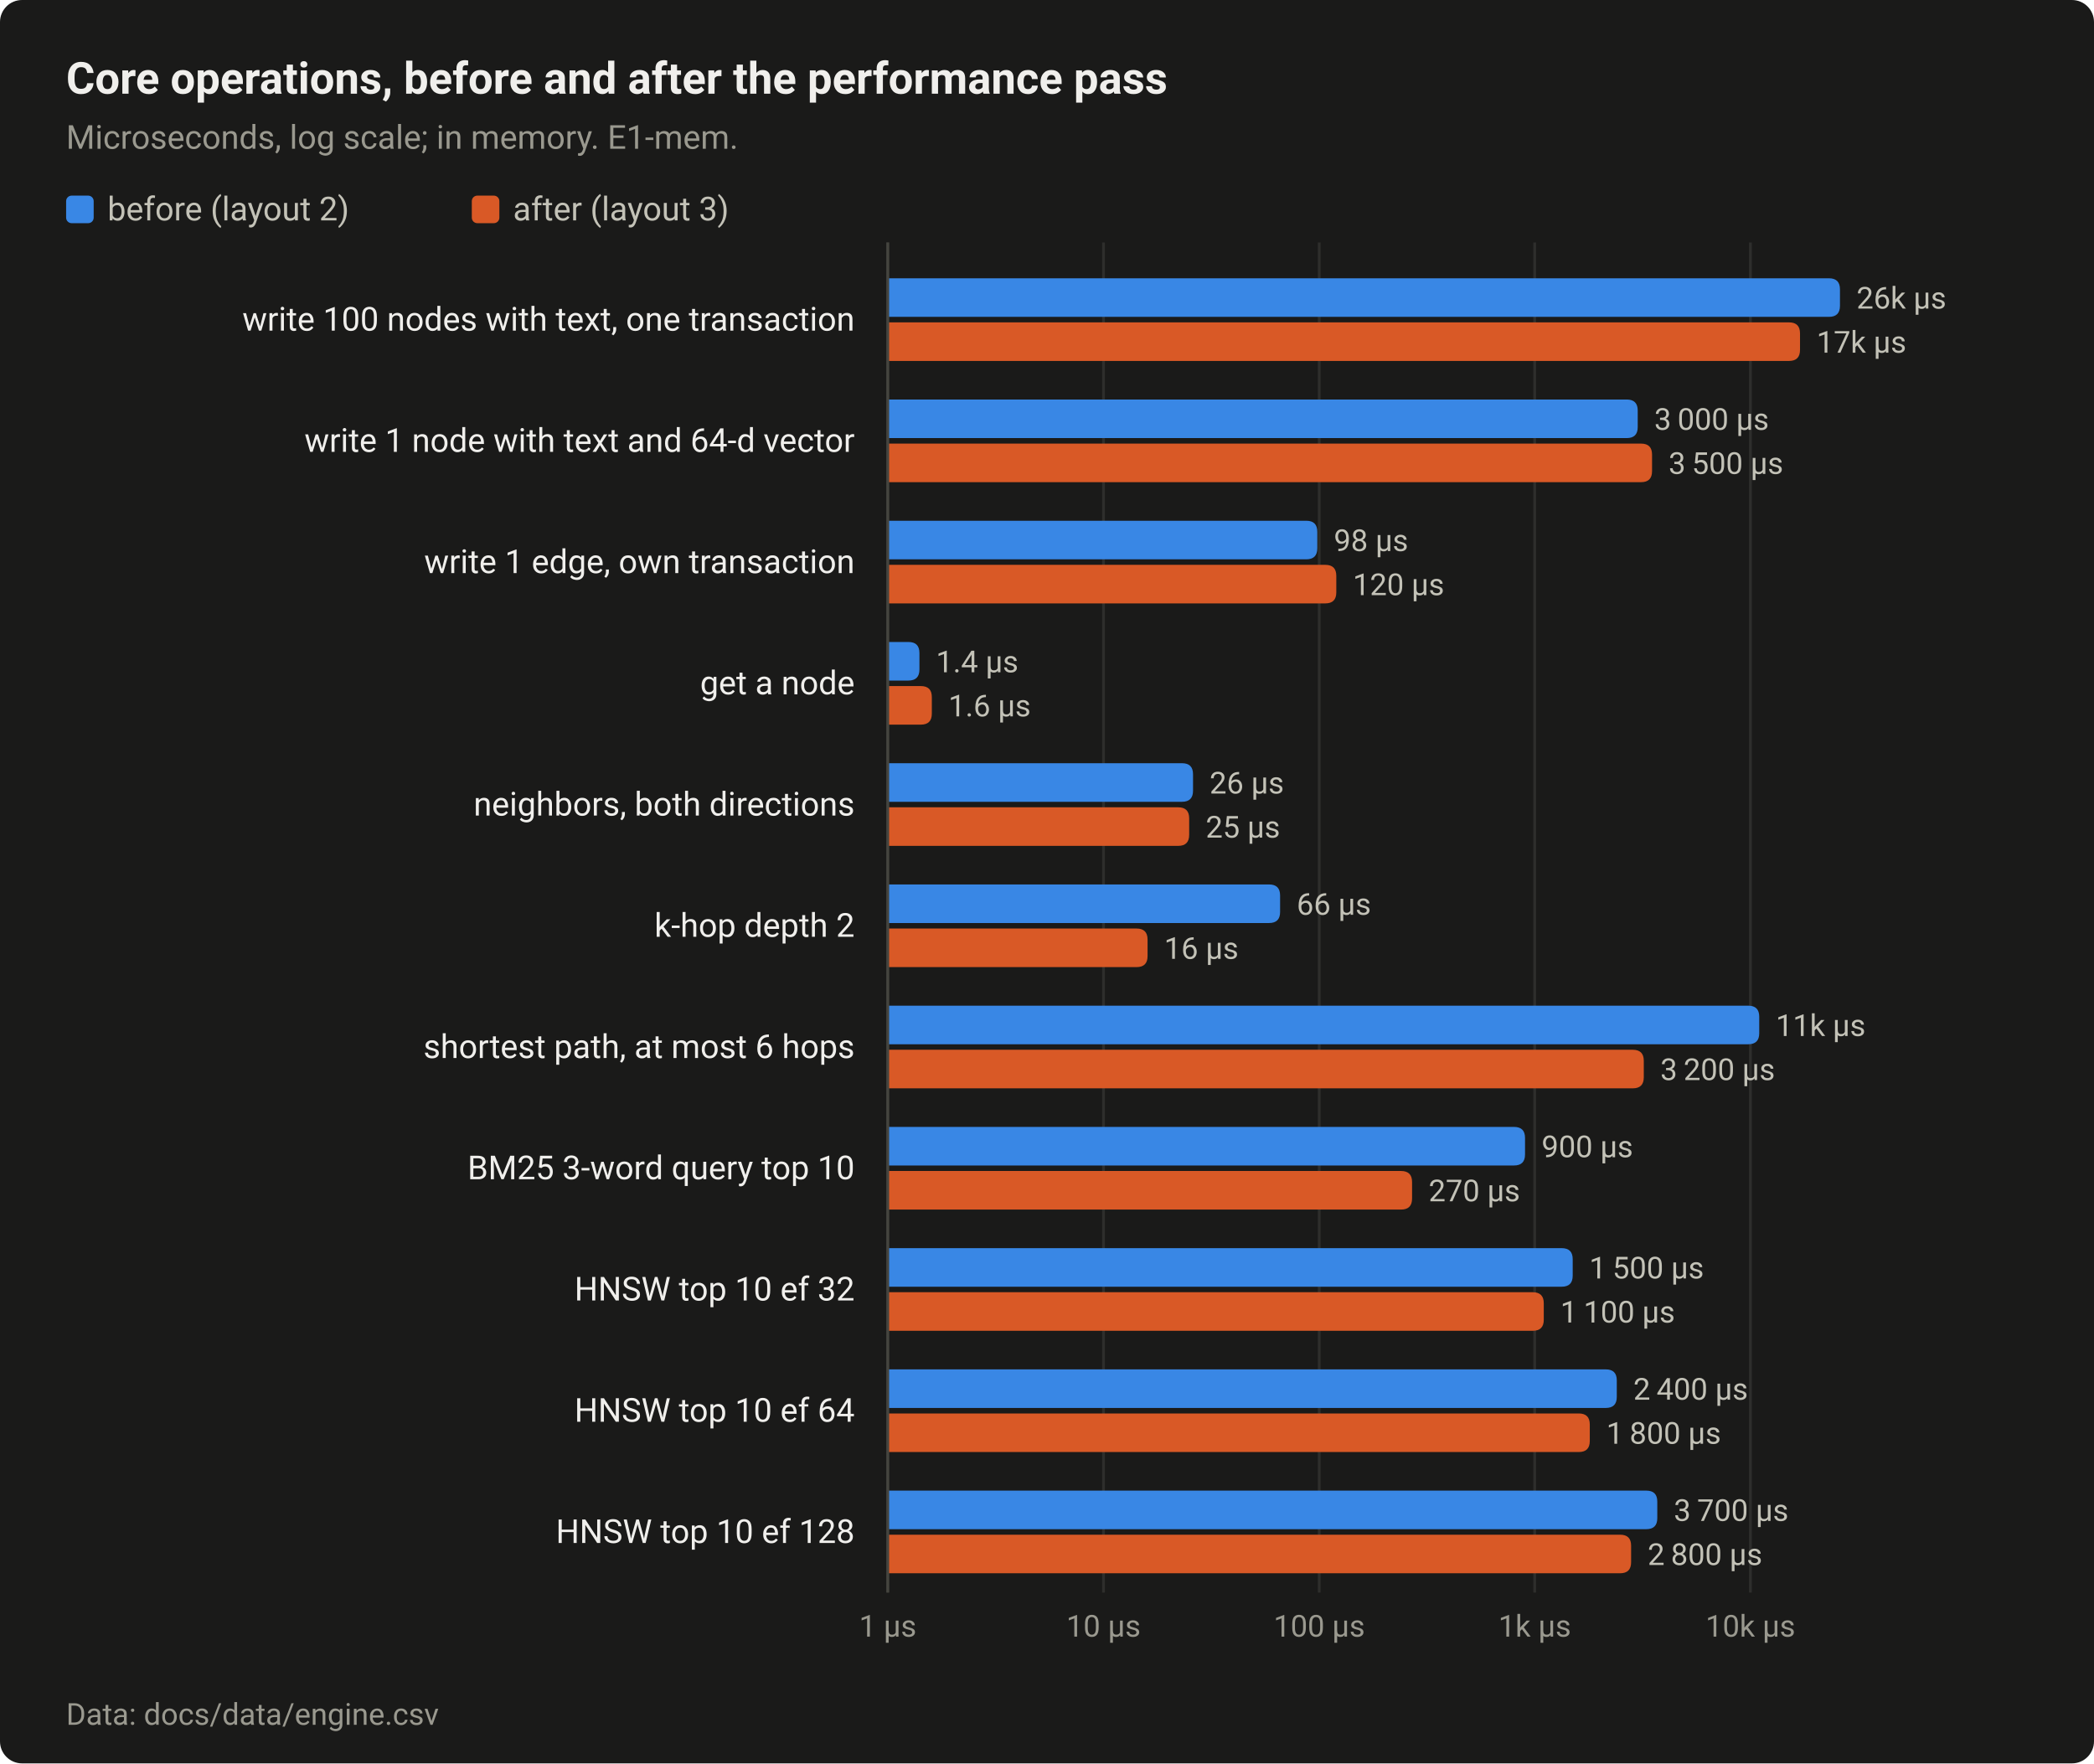
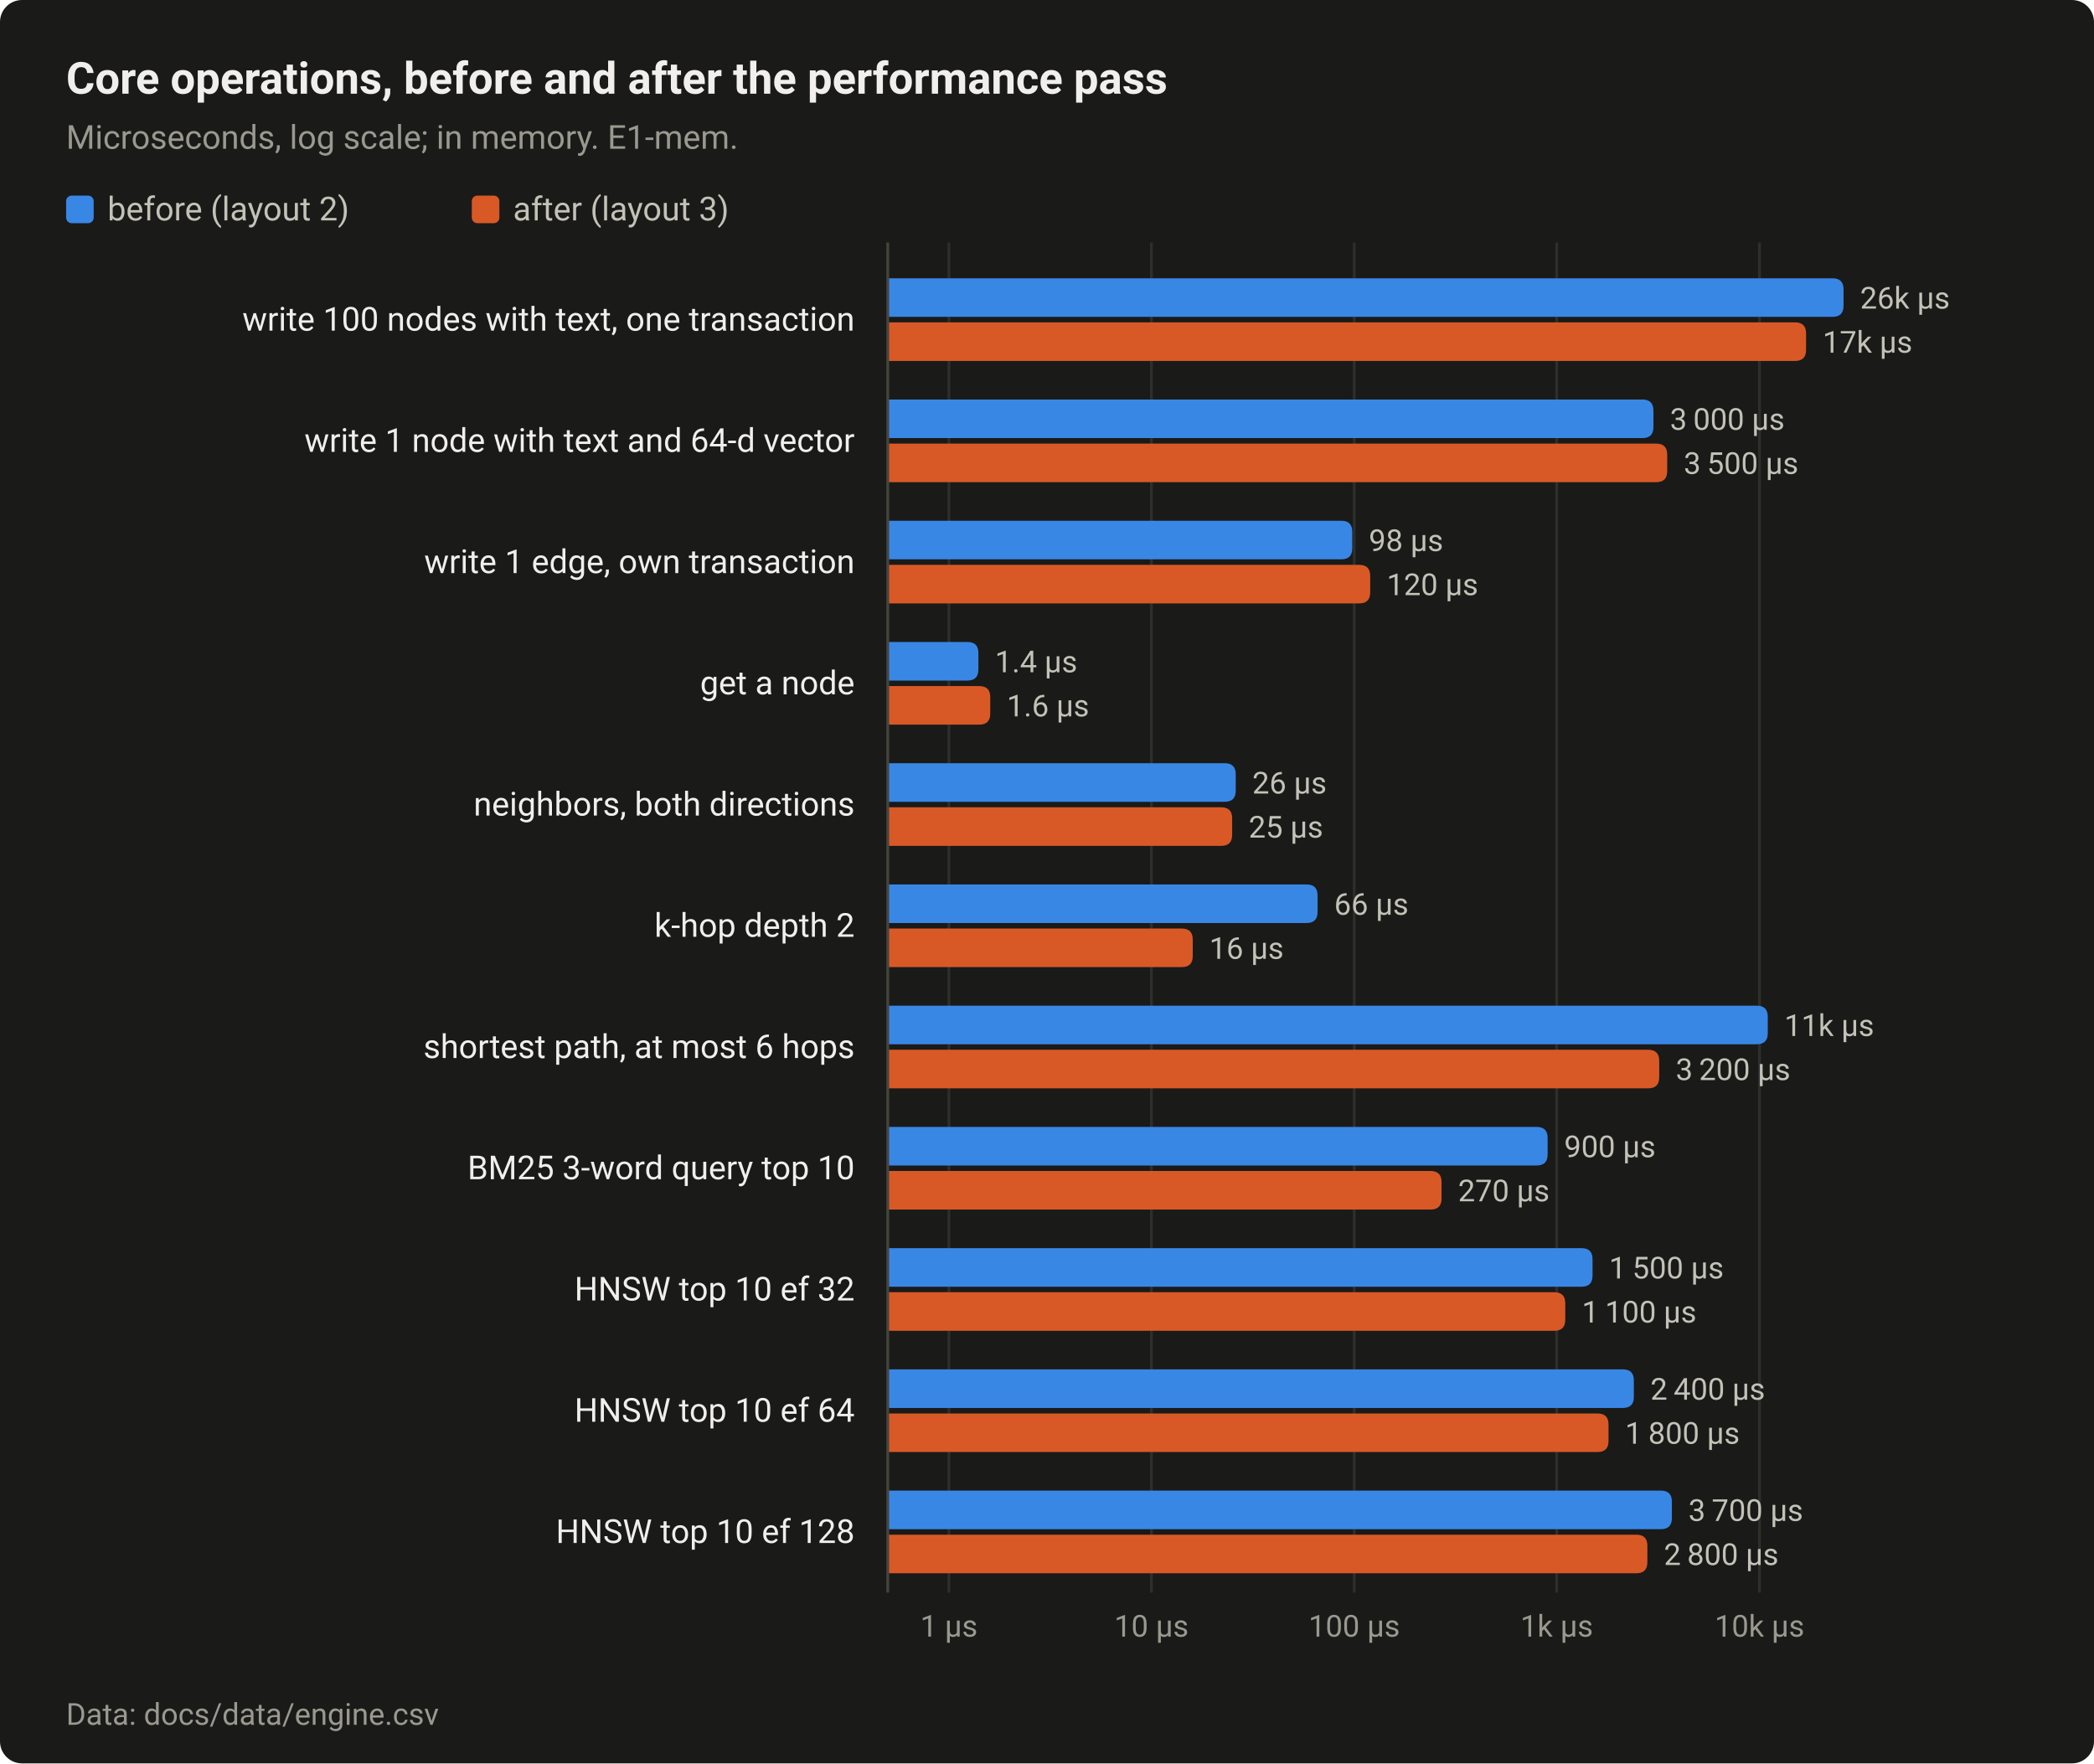
<svg xmlns="http://www.w3.org/2000/svg" width="760" height="640" viewBox="0 0 760 640" role="img" font-family="system-ui, -apple-system, 'Segoe UI', Roboto, 'Helvetica Neue', Arial, sans-serif">
  <rect width="100%" height="100%" rx="8" fill="#1a1a19" />
  <text x="24.0" y="34.0" font-size="16" fill="#f0efec" text-anchor="start" font-weight="600">Core operations, before and after the performance pass</text>
  <text x="24.0" y="54.0" font-size="12" fill="#9a998f" text-anchor="start" font-weight="400">Microseconds, log scale; in memory. E1-mem.</text>
  <rect x="24" y="71" width="10" height="10" rx="2" fill="#3987e5" />
  <text x="39.0" y="80.0" font-size="12" fill="#c3c2b7" text-anchor="start" font-weight="400">before (layout 2)</text>
  <rect x="171.24" y="71" width="10" height="10" rx="2" fill="#d95926" />
  <text x="186.2" y="80.0" font-size="12" fill="#c3c2b7" text-anchor="start" font-weight="400">after (layout 3)</text>
-   <line x1="322.2" y1="88.0" x2="322.2" y2="578.0" stroke="#2e2e2c" stroke-width="1" />
-   <text x="322.2" y="594.0" font-size="11" fill="#9a998f" text-anchor="middle" font-weight="400">1 µs</text>
-   <line x1="400.5" y1="88.0" x2="400.5" y2="578.0" stroke="#2e2e2c" stroke-width="1" />
-   <text x="400.5" y="594.0" font-size="11" fill="#9a998f" text-anchor="middle" font-weight="400">10 µs</text>
-   <line x1="478.8" y1="88.0" x2="478.8" y2="578.0" stroke="#2e2e2c" stroke-width="1" />
-   <text x="478.8" y="594.0" font-size="11" fill="#9a998f" text-anchor="middle" font-weight="400">100 µs</text>
-   <line x1="557.0" y1="88.0" x2="557.0" y2="578.0" stroke="#2e2e2c" stroke-width="1" />
-   <text x="557.0" y="594.0" font-size="11" fill="#9a998f" text-anchor="middle" font-weight="400">1k µs</text>
-   <line x1="635.3" y1="88.0" x2="635.3" y2="578.0" stroke="#2e2e2c" stroke-width="1" />
-   <text x="635.3" y="594.0" font-size="11" fill="#9a998f" text-anchor="middle" font-weight="400">10k µs</text>
+   <line x1="344.4" y1="88.0" x2="344.4" y2="578.0" stroke="#2e2e2c" stroke-width="1" />
+   <text x="344.4" y="594.0" font-size="11" fill="#9a998f" text-anchor="middle" font-weight="400">1 µs</text>
+   <line x1="417.9" y1="88.0" x2="417.9" y2="578.0" stroke="#2e2e2c" stroke-width="1" />
+   <text x="417.9" y="594.0" font-size="11" fill="#9a998f" text-anchor="middle" font-weight="400">10 µs</text>
+   <line x1="491.5" y1="88.0" x2="491.5" y2="578.0" stroke="#2e2e2c" stroke-width="1" />
+   <text x="491.5" y="594.0" font-size="11" fill="#9a998f" text-anchor="middle" font-weight="400">100 µs</text>
+   <line x1="565.0" y1="88.0" x2="565.0" y2="578.0" stroke="#2e2e2c" stroke-width="1" />
+   <text x="565.0" y="594.0" font-size="11" fill="#9a998f" text-anchor="middle" font-weight="400">1k µs</text>
+   <line x1="638.6" y1="88.0" x2="638.6" y2="578.0" stroke="#2e2e2c" stroke-width="1" />
+   <text x="638.6" y="594.0" font-size="11" fill="#9a998f" text-anchor="middle" font-weight="400">10k µs</text>
  <text x="310.2" y="120.0" font-size="12" fill="#f0efec" text-anchor="end" font-weight="400">write 100 nodes with text, one transaction</text>
-   <path d="M322.2,101.0 H663.8 Q667.8,101.0 667.8,105.0 V111.0 Q667.8,115.0 663.8,115.0 H322.2 Z" fill="#3987e5" />
-   <text x="673.8" y="112.0" font-size="11" fill="#c3c2b7" text-anchor="start" font-weight="400">26k µs</text>
-   <path d="M322.2,117.0 H649.3 Q653.3,117.0 653.3,121.0 V127.0 Q653.3,131.0 649.3,131.0 H322.2 Z" fill="#d95926" />
-   <text x="659.3" y="128.0" font-size="11" fill="#c3c2b7" text-anchor="start" font-weight="400">17k µs</text>
+   <path d="M322.2,101.0 H665.1 Q669.1,101.0 669.1,105.0 V111.0 Q669.1,115.0 665.1,115.0 H322.2 Z" fill="#3987e5" />
+   <text x="675.1" y="112.0" font-size="11" fill="#c3c2b7" text-anchor="start" font-weight="400">26k µs</text>
+   <path d="M322.2,117.0 H651.5 Q655.5,117.0 655.5,121.0 V127.0 Q655.5,131.0 651.5,131.0 H322.2 Z" fill="#d95926" />
+   <text x="661.5" y="128.0" font-size="11" fill="#c3c2b7" text-anchor="start" font-weight="400">17k µs</text>
  <text x="310.2" y="164.0" font-size="12" fill="#f0efec" text-anchor="end" font-weight="400">write 1 node with text and 64-d vector</text>
-   <path d="M322.2,145.0 H590.4 Q594.4,145.0 594.4,149.0 V155.0 Q594.4,159.0 590.4,159.0 H322.2 Z" fill="#3987e5" />
-   <text x="600.4" y="156.0" font-size="11" fill="#c3c2b7" text-anchor="start" font-weight="400">3 000 µs</text>
-   <path d="M322.2,161.0 H595.6 Q599.6,161.0 599.6,165.0 V171.0 Q599.6,175.0 595.6,175.0 H322.2 Z" fill="#d95926" />
-   <text x="605.6" y="172.0" font-size="11" fill="#c3c2b7" text-anchor="start" font-weight="400">3 500 µs</text>
+   <path d="M322.2,145.0 H596.1 Q600.1,145.0 600.1,149.0 V155.0 Q600.1,159.0 596.1,159.0 H322.2 Z" fill="#3987e5" />
+   <text x="606.1" y="156.0" font-size="11" fill="#c3c2b7" text-anchor="start" font-weight="400">3 000 µs</text>
+   <path d="M322.2,161.0 H601.1 Q605.1,161.0 605.1,165.0 V171.0 Q605.1,175.0 601.1,175.0 H322.2 Z" fill="#d95926" />
+   <text x="611.1" y="172.0" font-size="11" fill="#c3c2b7" text-anchor="start" font-weight="400">3 500 µs</text>
  <text x="310.2" y="208.0" font-size="12" fill="#f0efec" text-anchor="end" font-weight="400">write 1 edge, own transaction</text>
-   <path d="M322.2,189.0 H474.1 Q478.1,189.0 478.1,193.0 V199.0 Q478.1,203.0 474.1,203.0 H322.2 Z" fill="#3987e5" />
-   <text x="484.1" y="200.0" font-size="11" fill="#c3c2b7" text-anchor="start" font-weight="400">98 µs</text>
-   <path d="M322.2,205.0 H481.0 Q485.0,205.0 485.0,209.0 V215.0 Q485.0,219.0 481.0,219.0 H322.2 Z" fill="#d95926" />
-   <text x="491.0" y="216.0" font-size="11" fill="#c3c2b7" text-anchor="start" font-weight="400">120 µs</text>
+   <path d="M322.2,189.0 H486.8 Q490.8,189.0 490.8,193.0 V199.0 Q490.8,203.0 486.8,203.0 H322.2 Z" fill="#3987e5" />
+   <text x="496.8" y="200.0" font-size="11" fill="#c3c2b7" text-anchor="start" font-weight="400">98 µs</text>
+   <path d="M322.2,205.0 H493.3 Q497.3,205.0 497.3,209.0 V215.0 Q497.3,219.0 493.3,219.0 H322.2 Z" fill="#d95926" />
+   <text x="503.3" y="216.0" font-size="11" fill="#c3c2b7" text-anchor="start" font-weight="400">120 µs</text>
  <text x="310.2" y="252.0" font-size="12" fill="#f0efec" text-anchor="end" font-weight="400">get a node</text>
-   <path d="M322.2,233.0 H329.7 Q333.7,233.0 333.7,237.0 V243.0 Q333.7,247.0 329.7,247.0 H322.2 Z" fill="#3987e5" />
-   <text x="339.7" y="244.0" font-size="11" fill="#c3c2b7" text-anchor="start" font-weight="400">1.4 µs</text>
-   <path d="M322.2,249.0 H334.2 Q338.2,249.0 338.2,253.0 V259.0 Q338.2,263.0 334.2,263.0 H322.2 Z" fill="#d95926" />
-   <text x="344.2" y="260.0" font-size="11" fill="#c3c2b7" text-anchor="start" font-weight="400">1.6 µs</text>
+   <path d="M322.2,233.0 H351.1 Q355.1,233.0 355.1,237.0 V243.0 Q355.1,247.0 351.1,247.0 H322.2 Z" fill="#3987e5" />
+   <text x="361.1" y="244.0" font-size="11" fill="#c3c2b7" text-anchor="start" font-weight="400">1.4 µs</text>
+   <path d="M322.2,249.0 H355.4 Q359.4,249.0 359.4,253.0 V259.0 Q359.4,263.0 355.4,263.0 H322.2 Z" fill="#d95926" />
+   <text x="365.4" y="260.0" font-size="11" fill="#c3c2b7" text-anchor="start" font-weight="400">1.6 µs</text>
  <text x="310.2" y="296.0" font-size="12" fill="#f0efec" text-anchor="end" font-weight="400">neighbors, both directions</text>
-   <path d="M322.2,277.0 H429.0 Q433.0,277.0 433.0,281.0 V287.0 Q433.0,291.0 429.0,291.0 H322.2 Z" fill="#3987e5" />
-   <text x="439.0" y="288.0" font-size="11" fill="#c3c2b7" text-anchor="start" font-weight="400">26 µs</text>
-   <path d="M322.2,293.0 H427.6 Q431.6,293.0 431.6,297.0 V303.0 Q431.6,307.0 427.6,307.0 H322.2 Z" fill="#d95926" />
-   <text x="437.6" y="304.0" font-size="11" fill="#c3c2b7" text-anchor="start" font-weight="400">25 µs</text>
+   <path d="M322.2,277.0 H444.5 Q448.5,277.0 448.5,281.0 V287.0 Q448.5,291.0 444.5,291.0 H322.2 Z" fill="#3987e5" />
+   <text x="454.5" y="288.0" font-size="11" fill="#c3c2b7" text-anchor="start" font-weight="400">26 µs</text>
+   <path d="M322.2,293.0 H443.2 Q447.2,293.0 447.2,297.0 V303.0 Q447.2,307.0 443.2,307.0 H322.2 Z" fill="#d95926" />
+   <text x="453.2" y="304.0" font-size="11" fill="#c3c2b7" text-anchor="start" font-weight="400">25 µs</text>
  <text x="310.2" y="340.0" font-size="12" fill="#f0efec" text-anchor="end" font-weight="400">k-hop depth 2</text>
-   <path d="M322.2,321.0 H460.6 Q464.6,321.0 464.6,325.0 V331.0 Q464.6,335.0 460.6,335.0 H322.2 Z" fill="#3987e5" />
-   <text x="470.6" y="332.0" font-size="11" fill="#c3c2b7" text-anchor="start" font-weight="400">66 µs</text>
-   <path d="M322.2,337.0 H412.5 Q416.5,337.0 416.5,341.0 V347.0 Q416.5,351.0 412.5,351.0 H322.2 Z" fill="#d95926" />
-   <text x="422.5" y="348.0" font-size="11" fill="#c3c2b7" text-anchor="start" font-weight="400">16 µs</text>
+   <path d="M322.2,321.0 H474.2 Q478.2,321.0 478.2,325.0 V331.0 Q478.2,335.0 474.2,335.0 H322.2 Z" fill="#3987e5" />
+   <text x="484.2" y="332.0" font-size="11" fill="#c3c2b7" text-anchor="start" font-weight="400">66 µs</text>
+   <path d="M322.2,337.0 H428.9 Q432.9,337.0 432.9,341.0 V347.0 Q432.9,351.0 428.9,351.0 H322.2 Z" fill="#d95926" />
+   <text x="438.9" y="348.0" font-size="11" fill="#c3c2b7" text-anchor="start" font-weight="400">16 µs</text>
  <text x="310.2" y="384.0" font-size="12" fill="#f0efec" text-anchor="end" font-weight="400">shortest path, at most 6 hops</text>
-   <path d="M322.2,365.0 H634.5 Q638.5,365.0 638.5,369.0 V375.0 Q638.5,379.0 634.5,379.0 H322.2 Z" fill="#3987e5" />
-   <text x="644.5" y="376.0" font-size="11" fill="#c3c2b7" text-anchor="start" font-weight="400">11k µs</text>
-   <path d="M322.2,381.0 H592.6 Q596.6,381.0 596.6,385.0 V391.0 Q596.6,395.0 592.6,395.0 H322.2 Z" fill="#d95926" />
-   <text x="602.6" y="392.0" font-size="11" fill="#c3c2b7" text-anchor="start" font-weight="400">3 200 µs</text>
+   <path d="M322.2,365.0 H637.6 Q641.6,365.0 641.6,369.0 V375.0 Q641.6,379.0 637.6,379.0 H322.2 Z" fill="#3987e5" />
+   <text x="647.6" y="376.0" font-size="11" fill="#c3c2b7" text-anchor="start" font-weight="400">11k µs</text>
+   <path d="M322.2,381.0 H598.2 Q602.2,381.0 602.2,385.0 V391.0 Q602.2,395.0 598.2,395.0 H322.2 Z" fill="#d95926" />
+   <text x="608.2" y="392.0" font-size="11" fill="#c3c2b7" text-anchor="start" font-weight="400">3 200 µs</text>
  <text x="310.2" y="428.0" font-size="12" fill="#f0efec" text-anchor="end" font-weight="400">BM25 3-word query top 10</text>
-   <path d="M322.2,409.0 H549.5 Q553.5,409.0 553.5,413.0 V419.0 Q553.5,423.0 549.5,423.0 H322.2 Z" fill="#3987e5" />
-   <text x="559.5" y="420.0" font-size="11" fill="#c3c2b7" text-anchor="start" font-weight="400">900 µs</text>
-   <path d="M322.2,425.0 H508.5 Q512.5,425.0 512.5,429.0 V435.0 Q512.5,439.0 508.5,439.0 H322.2 Z" fill="#d95926" />
-   <text x="518.5" y="436.0" font-size="11" fill="#c3c2b7" text-anchor="start" font-weight="400">270 µs</text>
+   <path d="M322.2,409.0 H557.7 Q561.7,409.0 561.7,413.0 V419.0 Q561.7,423.0 557.7,423.0 H322.2 Z" fill="#3987e5" />
+   <text x="567.7" y="420.0" font-size="11" fill="#c3c2b7" text-anchor="start" font-weight="400">900 µs</text>
+   <path d="M322.2,425.0 H519.2 Q523.2,425.0 523.2,429.0 V435.0 Q523.2,439.0 519.2,439.0 H322.2 Z" fill="#d95926" />
+   <text x="529.2" y="436.0" font-size="11" fill="#c3c2b7" text-anchor="start" font-weight="400">270 µs</text>
  <text x="310.2" y="472.0" font-size="12" fill="#f0efec" text-anchor="end" font-weight="400">HNSW top 10 ef 32</text>
-   <path d="M322.2,453.0 H566.8 Q570.8,453.0 570.8,457.0 V463.0 Q570.8,467.0 566.8,467.0 H322.2 Z" fill="#3987e5" />
-   <text x="576.8" y="464.0" font-size="11" fill="#c3c2b7" text-anchor="start" font-weight="400">1 500 µs</text>
-   <path d="M322.2,469.0 H556.3 Q560.3,469.0 560.3,473.0 V479.0 Q560.3,483.0 556.3,483.0 H322.2 Z" fill="#d95926" />
-   <text x="566.3" y="480.0" font-size="11" fill="#c3c2b7" text-anchor="start" font-weight="400">1 100 µs</text>
+   <path d="M322.2,453.0 H574.0 Q578.0,453.0 578.0,457.0 V463.0 Q578.0,467.0 574.0,467.0 H322.2 Z" fill="#3987e5" />
+   <text x="584.0" y="464.0" font-size="11" fill="#c3c2b7" text-anchor="start" font-weight="400">1 500 µs</text>
+   <path d="M322.2,469.0 H564.1 Q568.1,469.0 568.1,473.0 V479.0 Q568.1,483.0 564.1,483.0 H322.2 Z" fill="#d95926" />
+   <text x="574.1" y="480.0" font-size="11" fill="#c3c2b7" text-anchor="start" font-weight="400">1 100 µs</text>
  <text x="310.2" y="516.0" font-size="12" fill="#f0efec" text-anchor="end" font-weight="400">HNSW top 10 ef 64</text>
-   <path d="M322.2,497.0 H582.8 Q586.8,497.0 586.8,501.0 V507.0 Q586.8,511.0 582.8,511.0 H322.2 Z" fill="#3987e5" />
-   <text x="592.8" y="508.0" font-size="11" fill="#c3c2b7" text-anchor="start" font-weight="400">2 400 µs</text>
-   <path d="M322.2,513.0 H573.0 Q577.0,513.0 577.0,517.0 V523.0 Q577.0,527.0 573.0,527.0 H322.2 Z" fill="#d95926" />
-   <text x="583.0" y="524.0" font-size="11" fill="#c3c2b7" text-anchor="start" font-weight="400">1 800 µs</text>
+   <path d="M322.2,497.0 H589.0 Q593.0,497.0 593.0,501.0 V507.0 Q593.0,511.0 589.0,511.0 H322.2 Z" fill="#3987e5" />
+   <text x="599.0" y="508.0" font-size="11" fill="#c3c2b7" text-anchor="start" font-weight="400">2 400 µs</text>
+   <path d="M322.2,513.0 H579.8 Q583.8,513.0 583.8,517.0 V523.0 Q583.8,527.0 579.8,527.0 H322.2 Z" fill="#d95926" />
+   <text x="589.8" y="524.0" font-size="11" fill="#c3c2b7" text-anchor="start" font-weight="400">1 800 µs</text>
  <text x="310.2" y="560.0" font-size="12" fill="#f0efec" text-anchor="end" font-weight="400">HNSW top 10 ef 128</text>
-   <path d="M322.2,541.0 H597.5 Q601.5,541.0 601.5,545.0 V551.0 Q601.5,555.0 597.5,555.0 H322.2 Z" fill="#3987e5" />
-   <text x="607.5" y="552.0" font-size="11" fill="#c3c2b7" text-anchor="start" font-weight="400">3 700 µs</text>
-   <path d="M322.2,557.0 H588.0 Q592.0,557.0 592.0,561.0 V567.0 Q592.0,571.0 588.0,571.0 H322.2 Z" fill="#d95926" />
-   <text x="598.0" y="568.0" font-size="11" fill="#c3c2b7" text-anchor="start" font-weight="400">2 800 µs</text>
+   <path d="M322.2,541.0 H602.8 Q606.8,541.0 606.8,545.0 V551.0 Q606.8,555.0 602.8,555.0 H322.2 Z" fill="#3987e5" />
+   <text x="612.8" y="552.0" font-size="11" fill="#c3c2b7" text-anchor="start" font-weight="400">3 700 µs</text>
+   <path d="M322.2,557.0 H593.9 Q597.9,557.0 597.9,561.0 V567.0 Q597.9,571.0 593.9,571.0 H322.2 Z" fill="#d95926" />
+   <text x="603.9" y="568.0" font-size="11" fill="#c3c2b7" text-anchor="start" font-weight="400">2 800 µs</text>
  <line x1="322.2" y1="88.0" x2="322.2" y2="578.0" stroke="#45453f" stroke-width="1" />
  <text x="24.0" y="626.0" font-size="11" fill="#9a998f" text-anchor="start" font-weight="400">Data: docs/data/engine.csv</text>
</svg>
